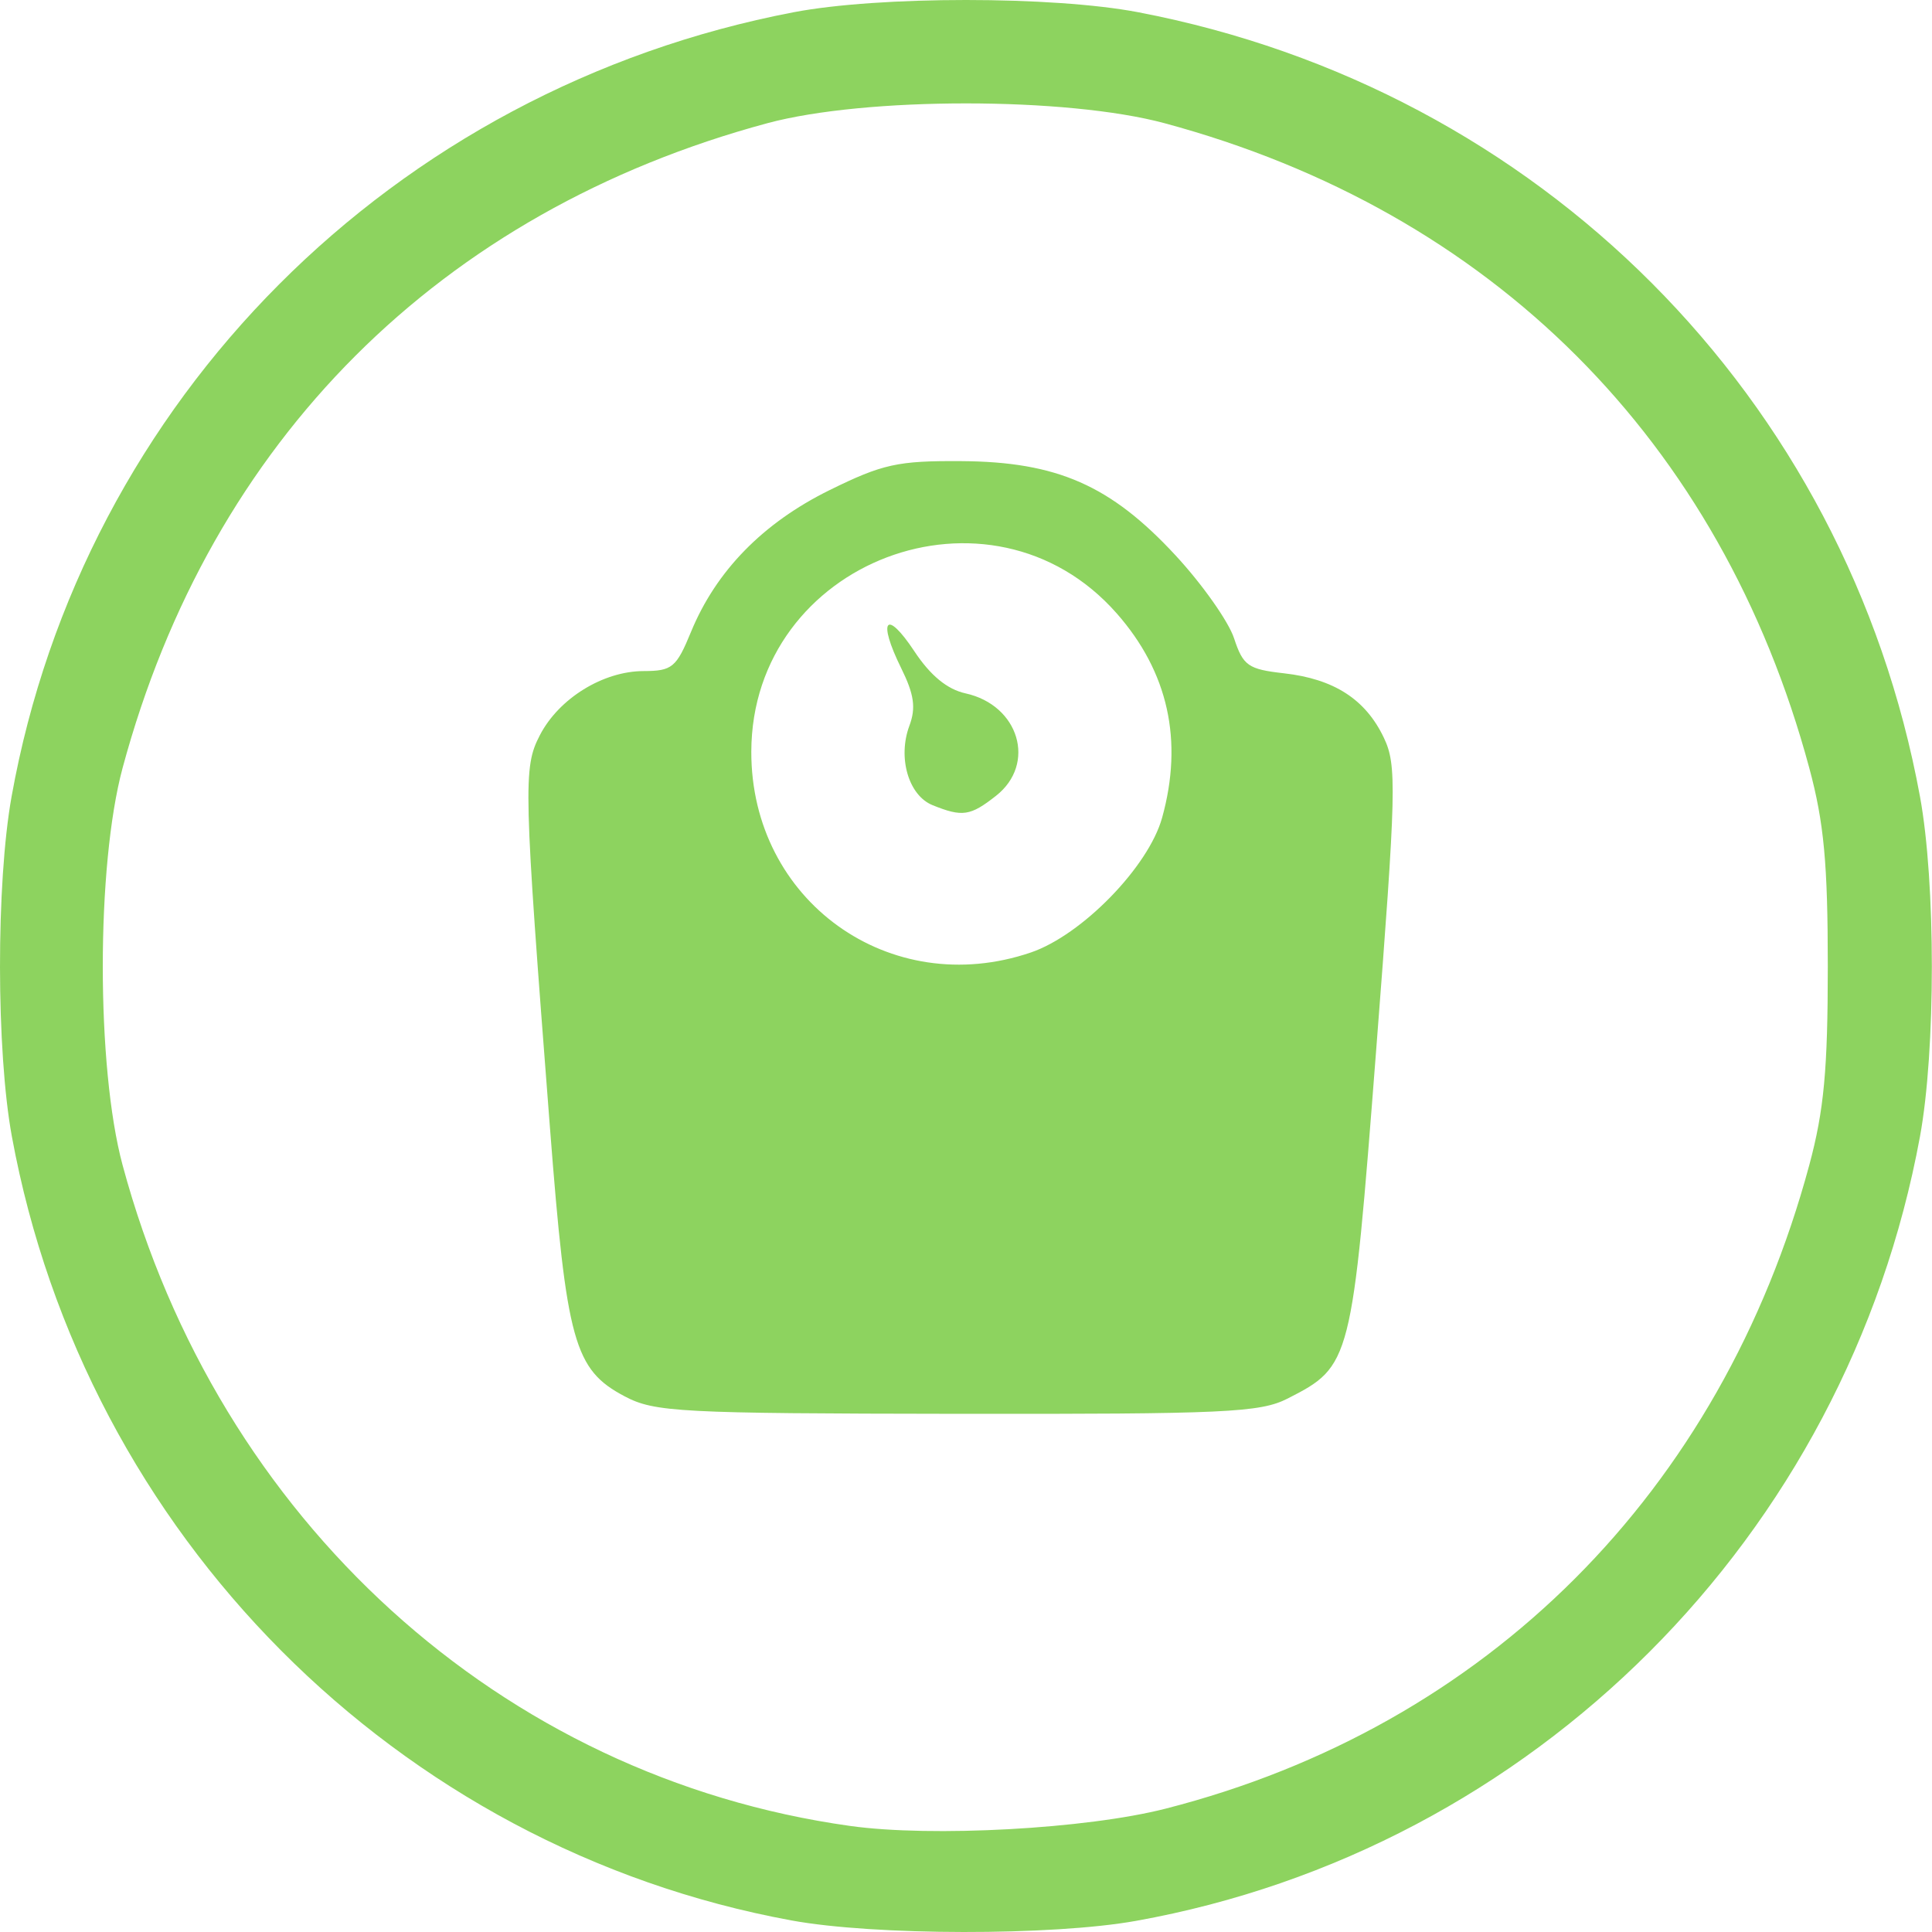
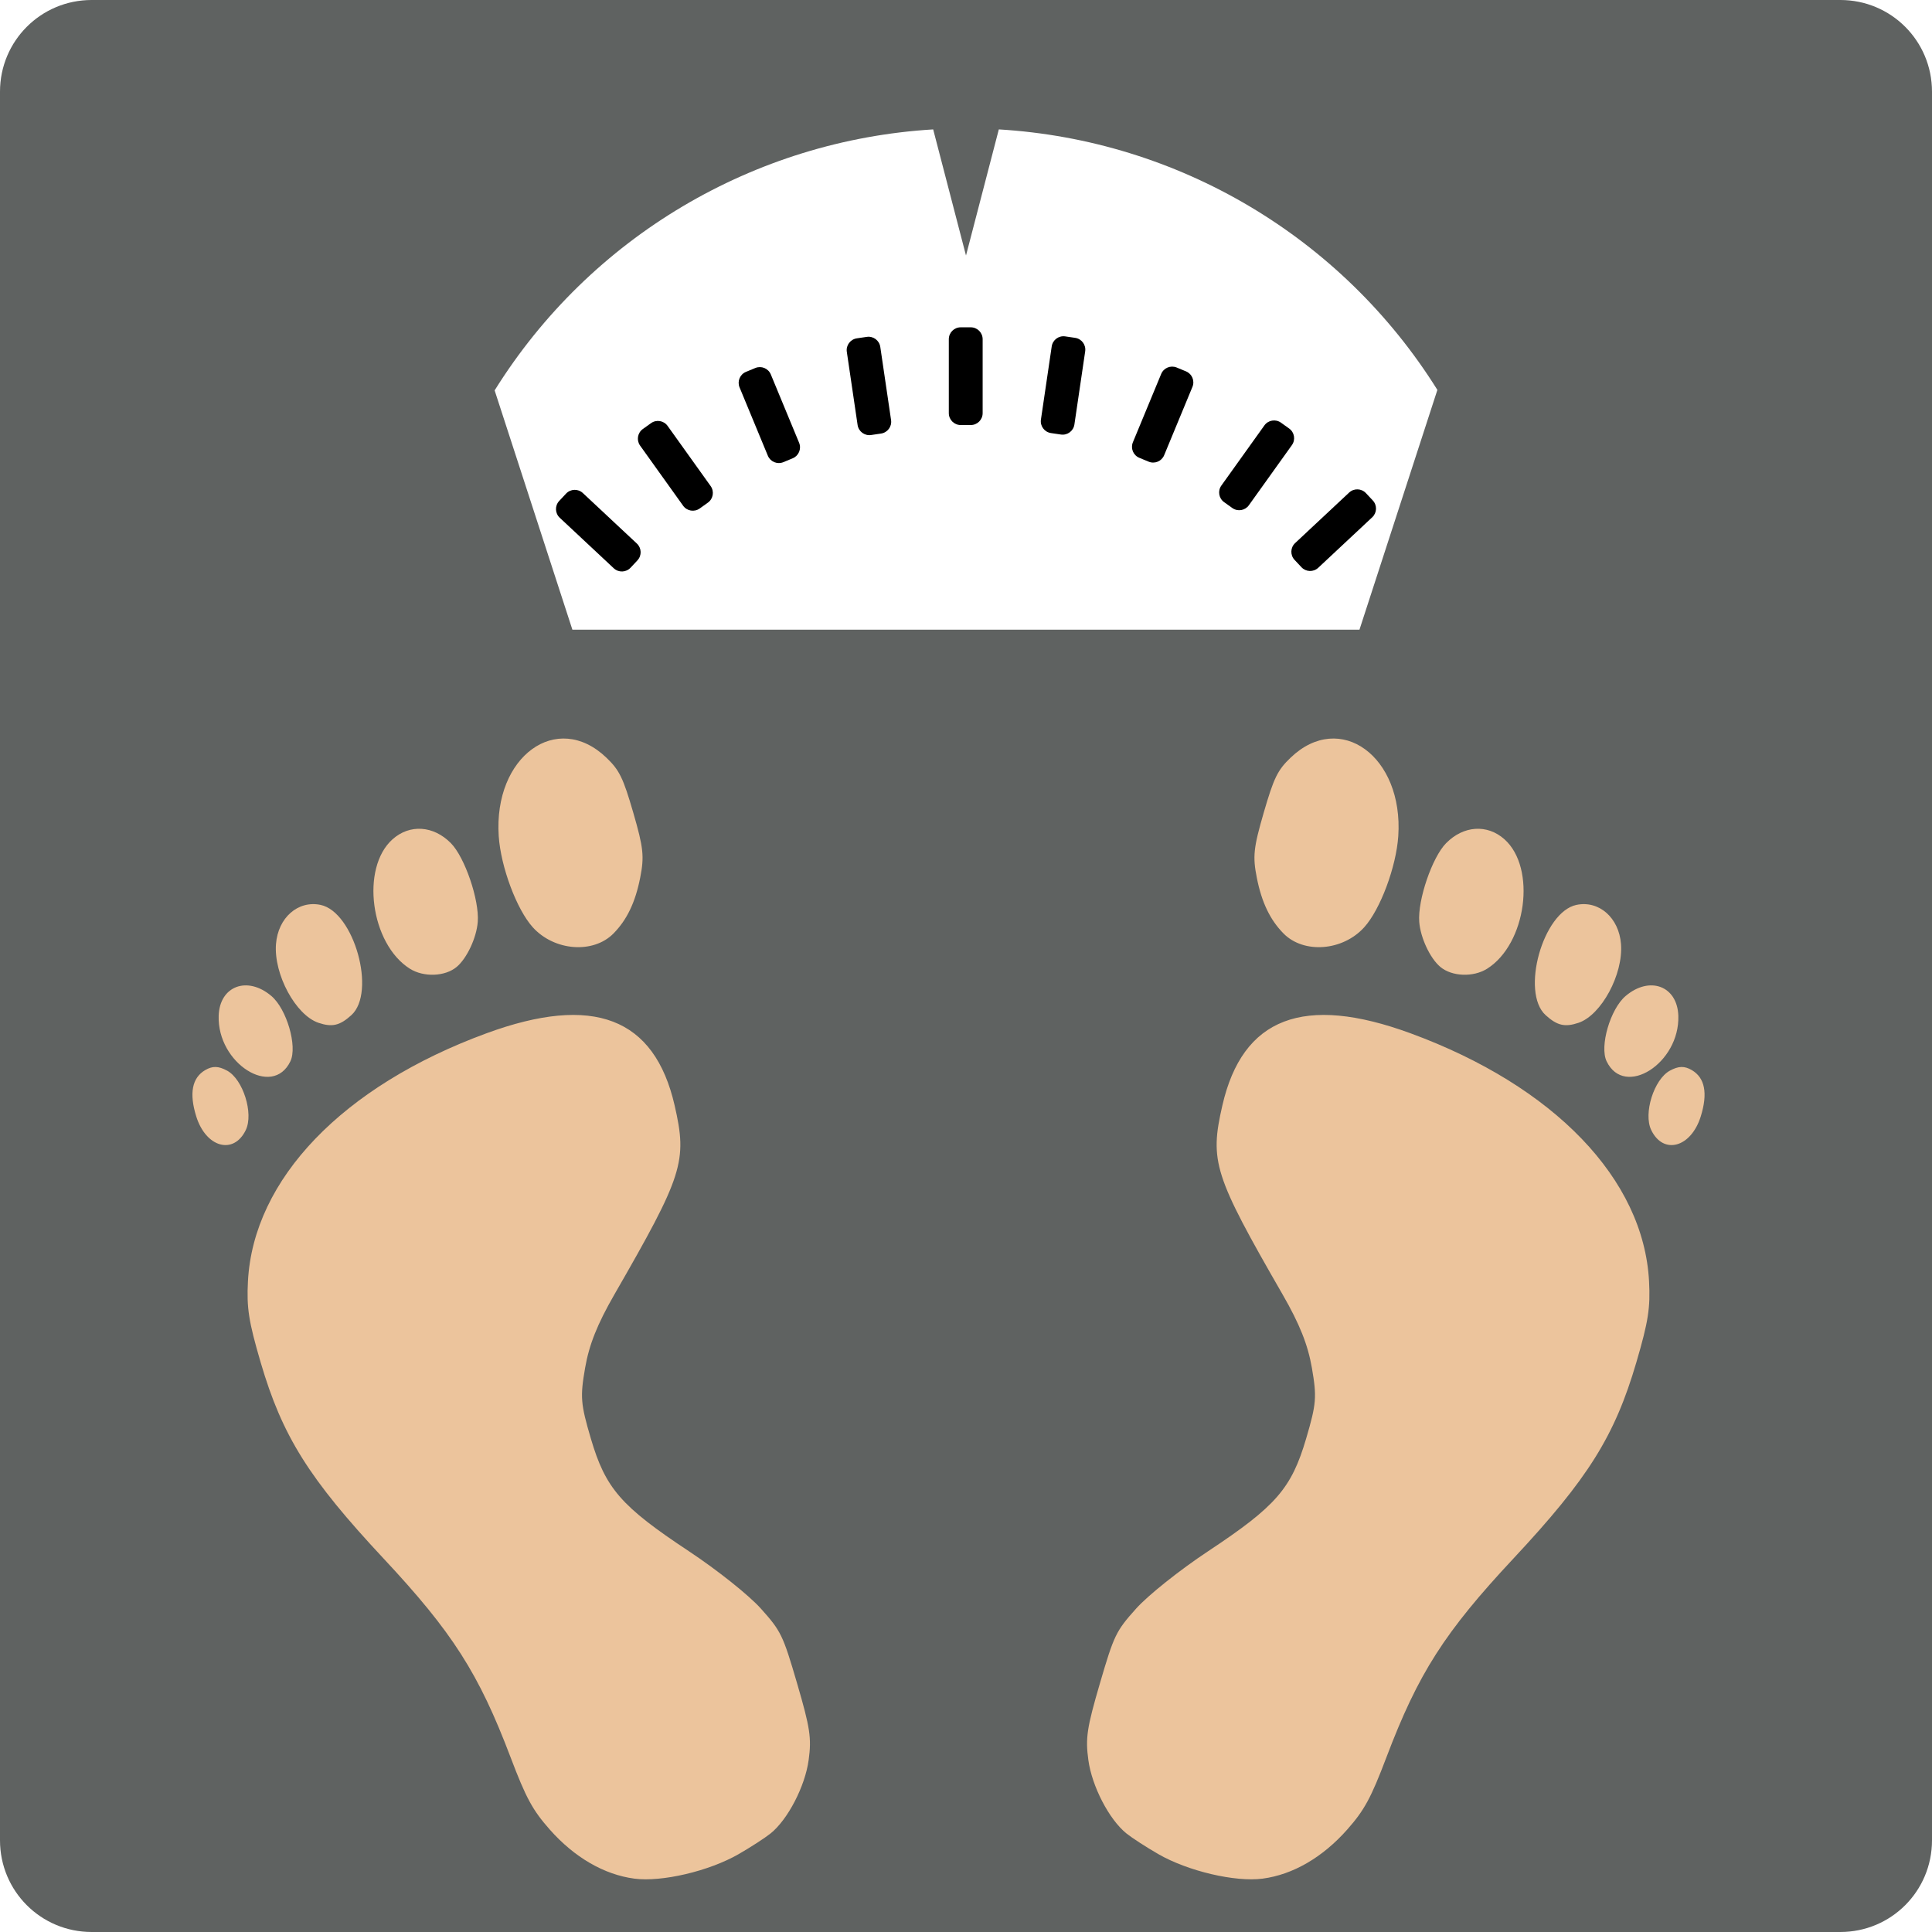
- <svg xmlns="http://www.w3.org/2000/svg" version="1.1" width="215.757" height="215.774">
-   <path d="m 88.379,214.48 c -44.065,-8.096 -78.872,-43.097 -87.05,-87.533 -1.758,-9.551 -1.774,-28.307 -0.033,-38 7.954,-44.284 42.591,-79.019 87.334,-87.579 9.531,-1.824 28.968,-1.824 38.499,0 44.809,8.573 79.09,42.964 87.3,87.579 1.771,9.621 1.771,28.379 0,38 -8.217,44.651 -43.164,79.611 -87.55,87.583 -9.351,1.68 -29.227,1.654 -38.5,-0.05 z m 41.807,-12.484 c 35.853,-9.17 62.04,-35.354 71.882,-71.874 1.643,-6.098 2.068,-10.656 2.068,-22.175 0,-11.519 -0.425,-16.078 -2.068,-22.175 -9.853,-36.561 -35.452,-62.16 -72.013,-72.013 -10.941,-2.948 -33.41,-2.948 -44.351,0 -36.561,9.853 -62.16,35.452 -72.013,72.013 -2.948,10.941 -2.948,33.41 0,44.351 10.689,39.664 42.27,68.352 81.249,73.805 9.14,1.279 26.391,0.334 35.246,-1.931 z M 69.764,155.949 c -5.635,-2.978 -6.489,-6.047 -8.343,-30.001 -2.957,-38.202 -3.008,-40.2 -1.128,-43.835 2.123,-4.106 7.054,-7.155 11.585,-7.165 3.19,-0.007 3.659,-0.395 5.298,-4.379 2.799,-6.808 8.04,-12.169 15.473,-15.829 5.926,-2.917 7.6,-3.286 14.708,-3.24 10.708,0.07 16.69,2.702 23.94,10.534 2.969,3.207 5.906,7.368 6.526,9.246 1.016,3.077 1.569,3.465 5.577,3.917 5.581,0.629 9.105,2.9 11.148,7.183 1.47,3.084 1.406,5.713 -0.857,34.968 -2.7,34.906 -2.782,35.227 -9.883,38.848 -3.068,1.564 -6.957,1.744 -36.929,1.706 -30.999,-0.04 -33.77,-0.185 -37.114,-1.953 z m 45.364,-49.571 c 5.709,-1.945 13.141,-9.573 14.661,-15.048 2.39,-8.608 0.684,-16.289 -5.071,-22.826 -14.061,-15.974 -40.761,-5.87 -40.809,15.444 -0.037,16.651 15.473,27.795 31.218,22.43 z m -10.97,-16.451 c -2.686,-1.081 -3.922,-5.309 -2.594,-8.87 0.747,-2.002 0.534,-3.5 -0.915,-6.434 -2.679,-5.425 -1.7,-6.676 1.473,-1.882 1.79,2.704 3.666,4.248 5.71,4.697 5.987,1.315 7.943,7.873 3.411,11.438 -2.877,2.263 -3.754,2.393 -7.085,1.052 z" style="fill:#8dd35f" />
+ <svg xmlns="http://www.w3.org/2000/svg" version="1.2" width="128" height="128" viewBox="0 0 128 128" id="svg2">
+   <defs id="defs4" />
+   <g transform="matrix(1.401213,0,0,1.401213,-13.01402,-57.12107)" id="layer1">
+     <g transform="matrix(0.2488119,0,0,0.2488119,330.9658,190.9248)" id="g5593">
+       <g id="g5548" style="fill:#5f6261;fill-opacity:1">
+         <path d="m -1275.431,-603.506 c -9.654,0 -17.426,7.772 -17.426,17.426 l 0,332.291 c 0,9.654 7.772,17.426 17.426,17.426 l 332.291,0 c 9.654,0 17.426,-7.772 17.426,-17.426 l 0,-332.291 c 0,-9.654 -7.772,-17.426 -17.426,-17.426 z m 172.383,24.591 c 34.023,2.032 65.145,20.381 83.34,49.504 l -14.805,45.562 -149.572,0 -14.775,-45.471 c 18.174,-29.156 49.299,-47.541 83.338,-49.594 l 6.236,23.968 z" id="rect5153" style="fill:#5f6261;fill-opacity:1;fill-rule:nonzero;stroke:none" />
+         <g transform="translate(1.556099,-30.91763)" id="g5537" style="fill:#000000;fill-opacity:1">
+           <rect width="6.429" height="18.571" ry="2.259" x="-1114.107" y="-510.388" id="rect5359" style="fill:#000000;fill-opacity:1;fill-rule:nonzero;stroke:none" />
+           <rect width="6.429" height="18.571" ry="2.259" x="-1047.645" y="-667.842" transform="matrix(0.9893146,-0.1457962,0.1457962,0.9893146,0,0)" id="rect5359-6" style="fill:#000000;fill-opacity:1;fill-rule:nonzero;stroke:none" />
+           <rect width="6.429" height="18.571" ry="2.259" x="-875.281" y="-904.632" transform="matrix(0.9239603,-0.3824883,0.3824883,0.9239603,0,0)" id="rect5359-56" style="fill:#000000;fill-opacity:1;fill-rule:nonzero;stroke:none" />
+           <rect width="6.429" height="18.571" ry="2.259" x="-669.912" y="-1081.46" transform="matrix(0.8132908,-0.5818574,0.5818574,0.8132908,0,0)" id="rect5359-9" style="fill:#000000;fill-opacity:1;fill-rule:nonzero;stroke:none" />
+           <rect width="6.429" height="18.571" ry="2.259" x="-465.152" y="-1193.871" transform="matrix(0.6830502,-0.7303714,0.7303714,0.6830502,0,0)" id="rect5359-3" style="fill:#000000;fill-opacity:1;fill-rule:nonzero;stroke:none" />
+           <rect width="6.429" height="18.571" ry="2.259" x="-1156.741" y="325.45" transform="matrix(0.9893146,0.1457962,0.1457962,-0.9893146,0,0)" id="rect5359-6-4" style="fill:#000000;fill-opacity:1;fill-rule:nonzero;stroke:none" />
+           <rect width="6.429" height="18.571" ry="2.259" x="-1183.931" y="36.379" transform="matrix(0.9239603,0.3824883,0.3824883,-0.9239603,0,0)" id="rect5359-56-7" style="fill:#000000;fill-opacity:1;fill-rule:nonzero;stroke:none" />
+           <rect width="6.429" height="18.571" ry="2.259" x="-1143.446" y="-229.739" transform="matrix(0.8132908,0.5818574,0.5818574,-0.8132908,0,0)" id="rect5359-9-4" style="fill:#000000;fill-opacity:1;fill-rule:nonzero;stroke:none" />
+           <rect width="6.429" height="18.571" ry="2.259" x="-1058.866" y="-447.291" transform="matrix(0.6830502,0.7303714,0.7303714,-0.6830502,0,0)" id="rect5359-3-4" style="fill:#000000;fill-opacity:1;fill-rule:nonzero;stroke:none" />
+         </g>
+       </g>
+       <g transform="translate(-0.3590387,9.908713)" id="g5941">
+         <g transform="matrix(1.290616,0,0,1.290616,326.9922,80.41352)" id="g5589" style="fill:#ecc49c;fill-opacity:1">
+           <path d="m -1146.058,-264.592 c 1.764,-1.014 3.876,-2.382 4.694,-3.039 2.548,-2.046 5.088,-6.944 5.614,-10.827 0.438,-3.228 0.213,-4.721 -1.698,-11.254 -2.088,-7.138 -2.368,-7.716 -5.345,-11.038 -1.757,-1.96 -6.433,-5.685 -10.603,-8.446 -9.984,-6.612 -12.261,-9.228 -14.425,-16.582 -1.507,-5.118 -1.588,-6.114 -0.846,-10.404 0.589,-3.406 1.802,-6.451 4.304,-10.797 10.131,-17.602 10.768,-19.596 8.881,-27.834 -2.97,-12.969 -11.978,-16.419 -27.742,-10.626 -21.126,7.763 -34.289,21.454 -35.086,36.494 -0.208,3.921 0.106,5.931 1.865,11.932 3.188,10.875 7.096,17.116 18.096,28.89 10.164,10.88 14.02,16.914 18.711,29.284 2.27,5.986 3.238,7.769 5.77,10.633 3.626,4.1 7.997,6.637 12.45,7.224 4.045,0.533 10.999,-1.101 15.36,-3.609 z m -72.57,-106.619 c 1.175,-2.437 -0.403,-7.458 -2.745,-8.735 -1.284,-0.7 -2.151,-0.721 -3.242,-0.079 -1.927,1.135 -2.366,3.415 -1.312,6.806 1.428,4.593 5.511,5.717 7.299,2.009 z m 6.566,-10.115 c 1.06,-2.201 -0.537,-7.695 -2.795,-9.613 -3.542,-3.011 -7.623,-1.482 -7.765,2.909 -0.227,6.999 7.926,12.175 10.56,6.704 z m 8.977,-6.795 c 3.709,-3.362 0.399,-15.209 -4.536,-16.235 -3.327,-0.692 -6.262,1.889 -6.561,5.771 -0.344,4.455 2.9,10.461 6.261,11.592 2.002,0.674 3.141,0.408 4.836,-1.128 z m 38.593,-12.023 c 1.98,-2.004 3.218,-4.586 3.933,-8.202 0.623,-3.147 0.49,-4.398 -1.015,-9.586 -1.49,-5.135 -2.042,-6.264 -3.958,-8.1 -7.291,-6.986 -16.632,-0.188 -15.855,11.539 0.301,4.54 2.644,10.812 5.02,13.438 3.159,3.491 8.891,3.931 11.875,0.911 z m -23.093,4.925 c 1.512,-1.259 2.933,-4.294 3.112,-6.642 0.244,-3.217 -1.901,-9.499 -3.956,-11.584 -2.565,-2.601 -6.063,-2.832 -8.597,-0.567 -4.729,4.227 -3.232,15.402 2.552,19.05 2.036,1.284 5.18,1.167 6.889,-0.257 z" id="path5572-3" style="fill:#ecc49c;fill-opacity:1" />
+         </g>
+         <g transform="matrix(-1.290616,0,0,1.290616,-2551.496,80.41352)" id="g5589-1" style="fill:#ecc49c;fill-opacity:1">
+           <path d="m -1146.058,-264.592 c 1.764,-1.014 3.876,-2.382 4.694,-3.039 2.548,-2.046 5.088,-6.944 5.614,-10.827 0.438,-3.228 0.213,-4.721 -1.698,-11.254 -2.088,-7.138 -2.368,-7.716 -5.345,-11.038 -1.757,-1.96 -6.433,-5.685 -10.603,-8.446 -9.984,-6.612 -12.261,-9.228 -14.425,-16.582 -1.507,-5.118 -1.588,-6.114 -0.846,-10.404 0.589,-3.406 1.802,-6.451 4.304,-10.797 10.131,-17.602 10.768,-19.596 8.881,-27.834 -2.97,-12.969 -11.978,-16.419 -27.742,-10.626 -21.126,7.763 -34.289,21.454 -35.086,36.494 -0.208,3.921 0.106,5.931 1.865,11.932 3.188,10.875 7.096,17.116 18.096,28.89 10.164,10.88 14.02,16.914 18.711,29.284 2.27,5.986 3.238,7.769 5.77,10.633 3.626,4.1 7.997,6.637 12.45,7.224 4.045,0.533 10.999,-1.101 15.36,-3.609 z m -72.57,-106.619 c 1.175,-2.437 -0.403,-7.458 -2.745,-8.735 -1.284,-0.7 -2.151,-0.721 -3.242,-0.079 -1.927,1.135 -2.366,3.415 -1.312,6.806 1.428,4.593 5.511,5.717 7.299,2.009 z m 6.566,-10.115 c 1.06,-2.201 -0.537,-7.695 -2.795,-9.613 -3.542,-3.011 -7.623,-1.482 -7.765,2.909 -0.227,6.999 7.926,12.175 10.56,6.704 z m 8.977,-6.795 c 3.709,-3.362 0.399,-15.209 -4.536,-16.235 -3.327,-0.692 -6.262,1.889 -6.561,5.771 -0.344,4.455 2.9,10.461 6.261,11.592 2.002,0.674 3.141,0.408 4.836,-1.128 z m 38.593,-12.023 c 1.98,-2.004 3.218,-4.586 3.933,-8.202 0.623,-3.147 0.49,-4.398 -1.015,-9.586 -1.49,-5.135 -2.042,-6.264 -3.958,-8.1 -7.291,-6.986 -16.632,-0.188 -15.855,11.539 0.301,4.54 2.644,10.812 5.02,13.438 3.159,3.491 8.891,3.931 11.875,0.911 z m -23.093,4.925 c 1.512,-1.259 2.933,-4.294 3.112,-6.642 0.244,-3.217 -1.901,-9.499 -3.956,-11.584 -2.565,-2.601 -6.063,-2.832 -8.597,-0.567 -4.729,4.227 -3.232,15.402 2.552,19.05 2.036,1.284 5.18,1.167 6.889,-0.257 z" id="path5572-3-1" style="fill:#ecc49c;fill-opacity:1" />
+         </g>
+       </g>
+     </g>
+   </g>
</svg>
